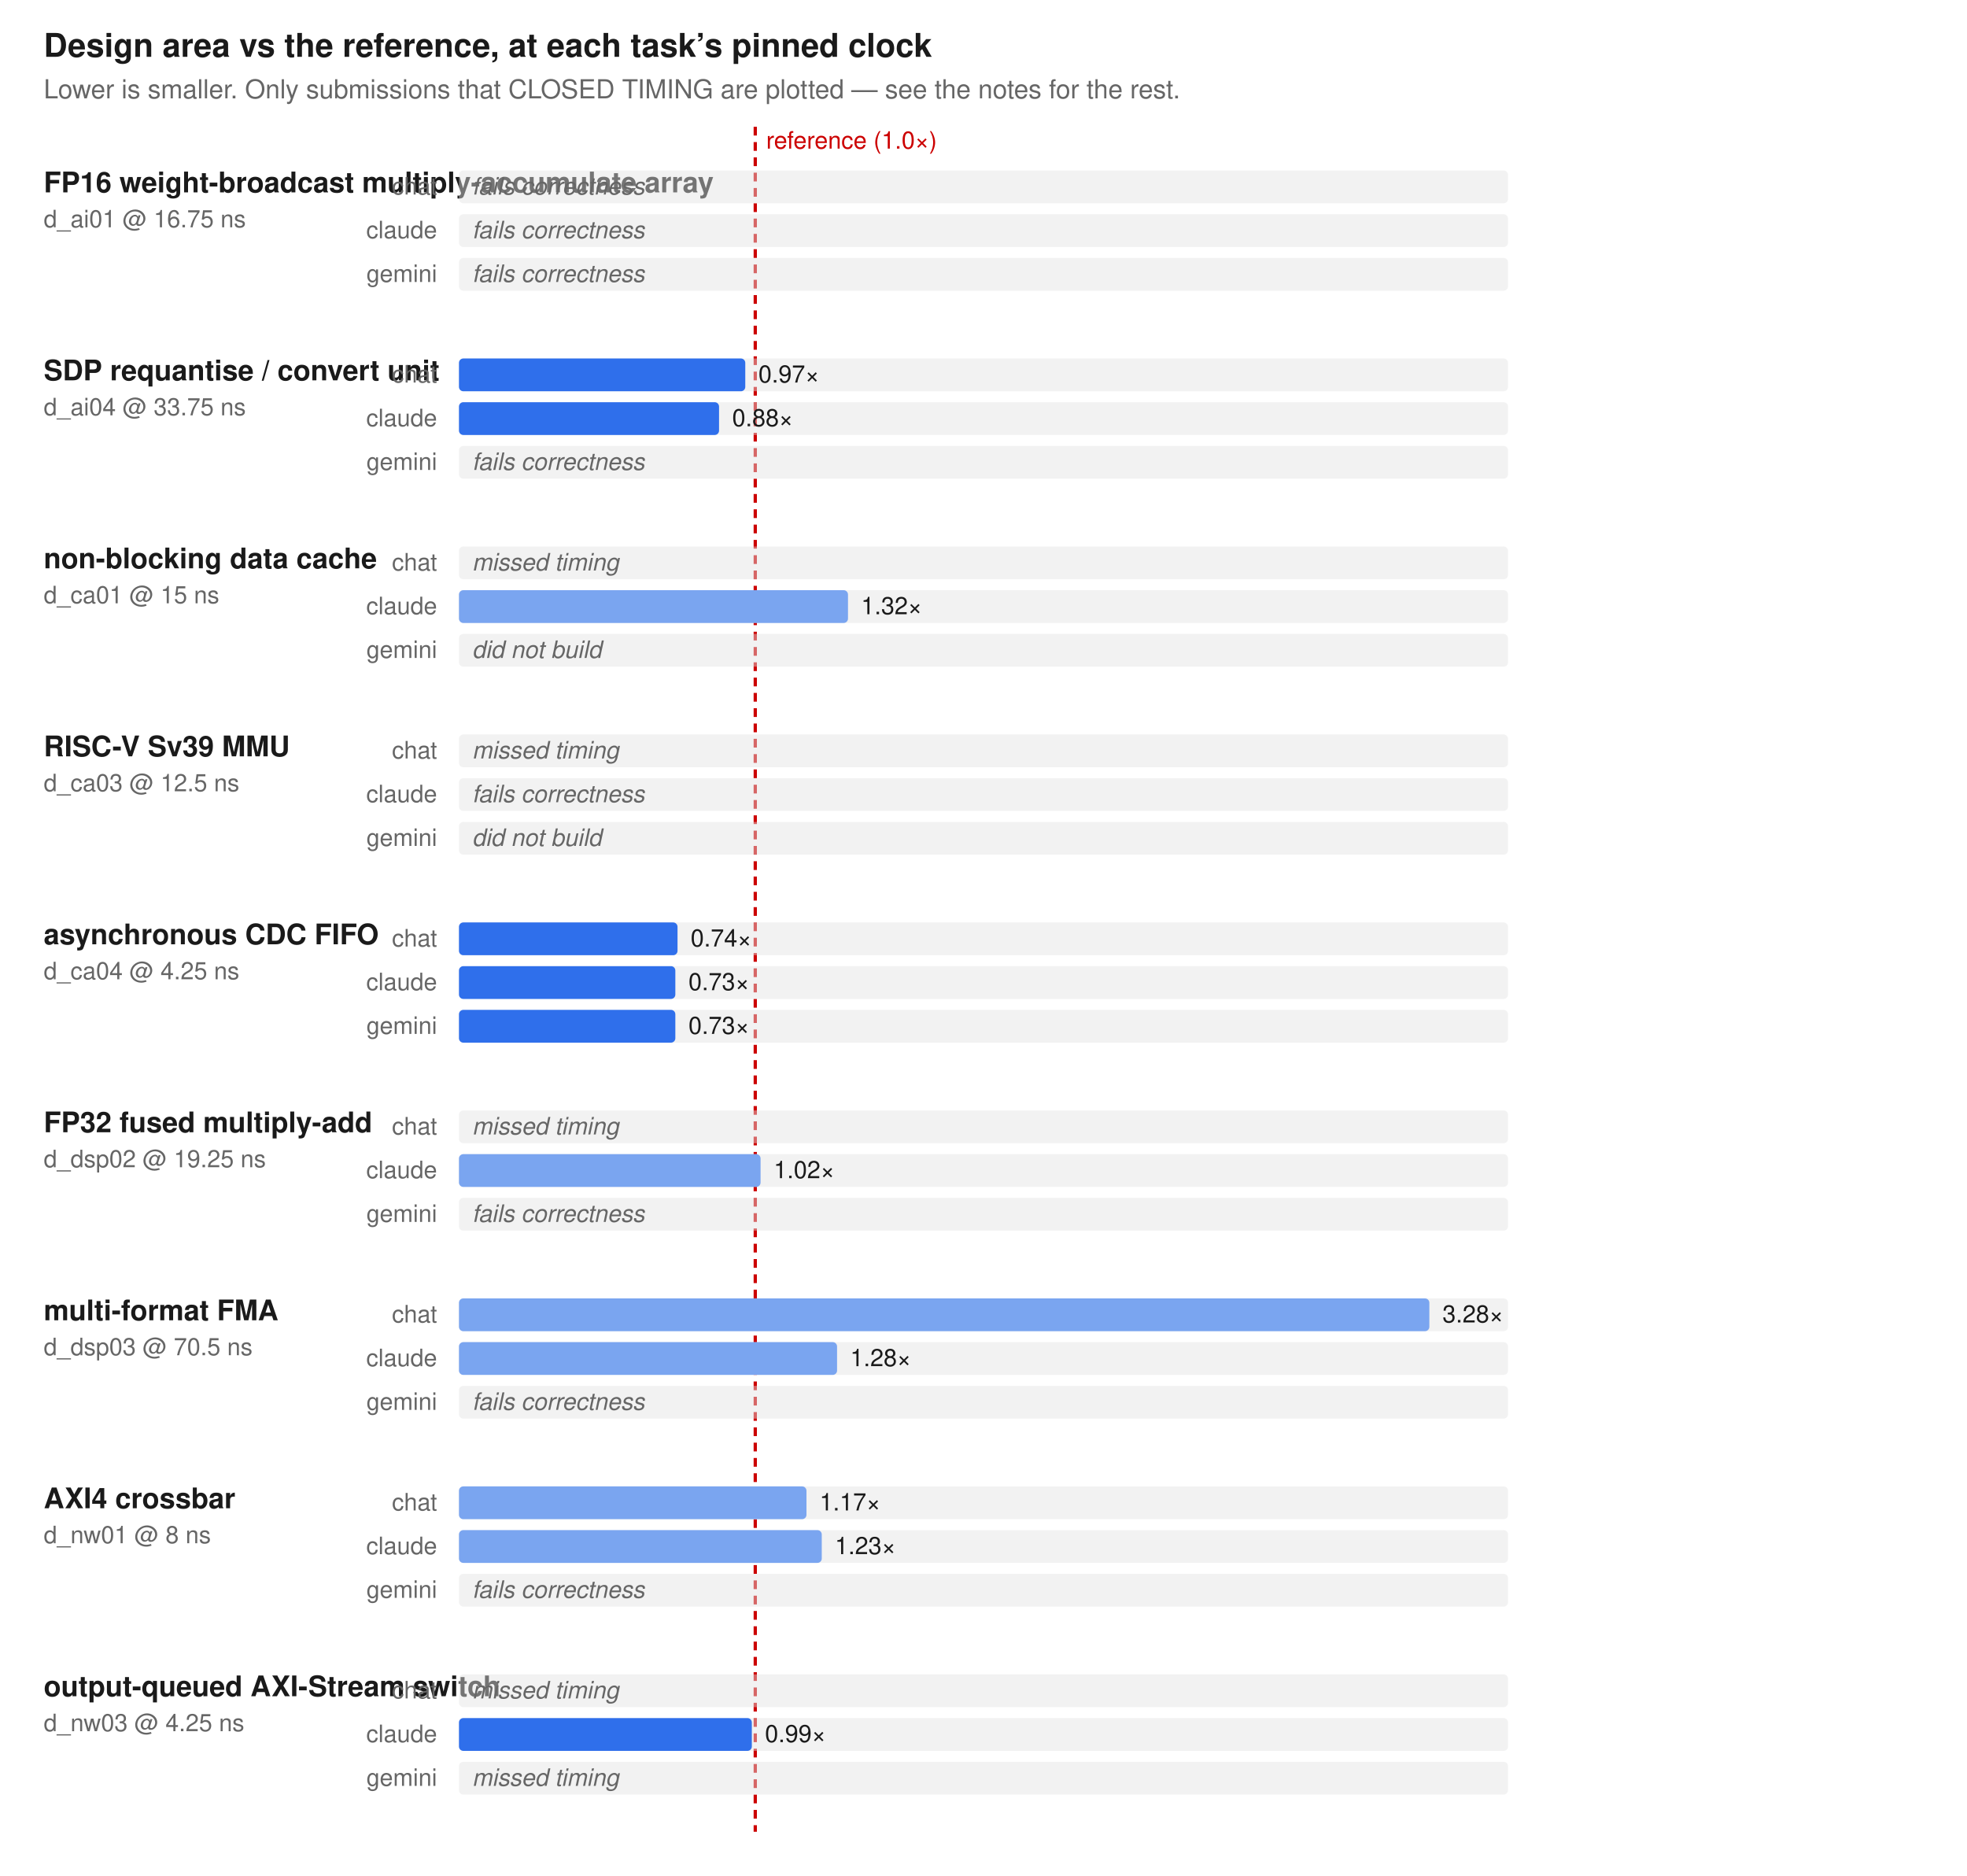
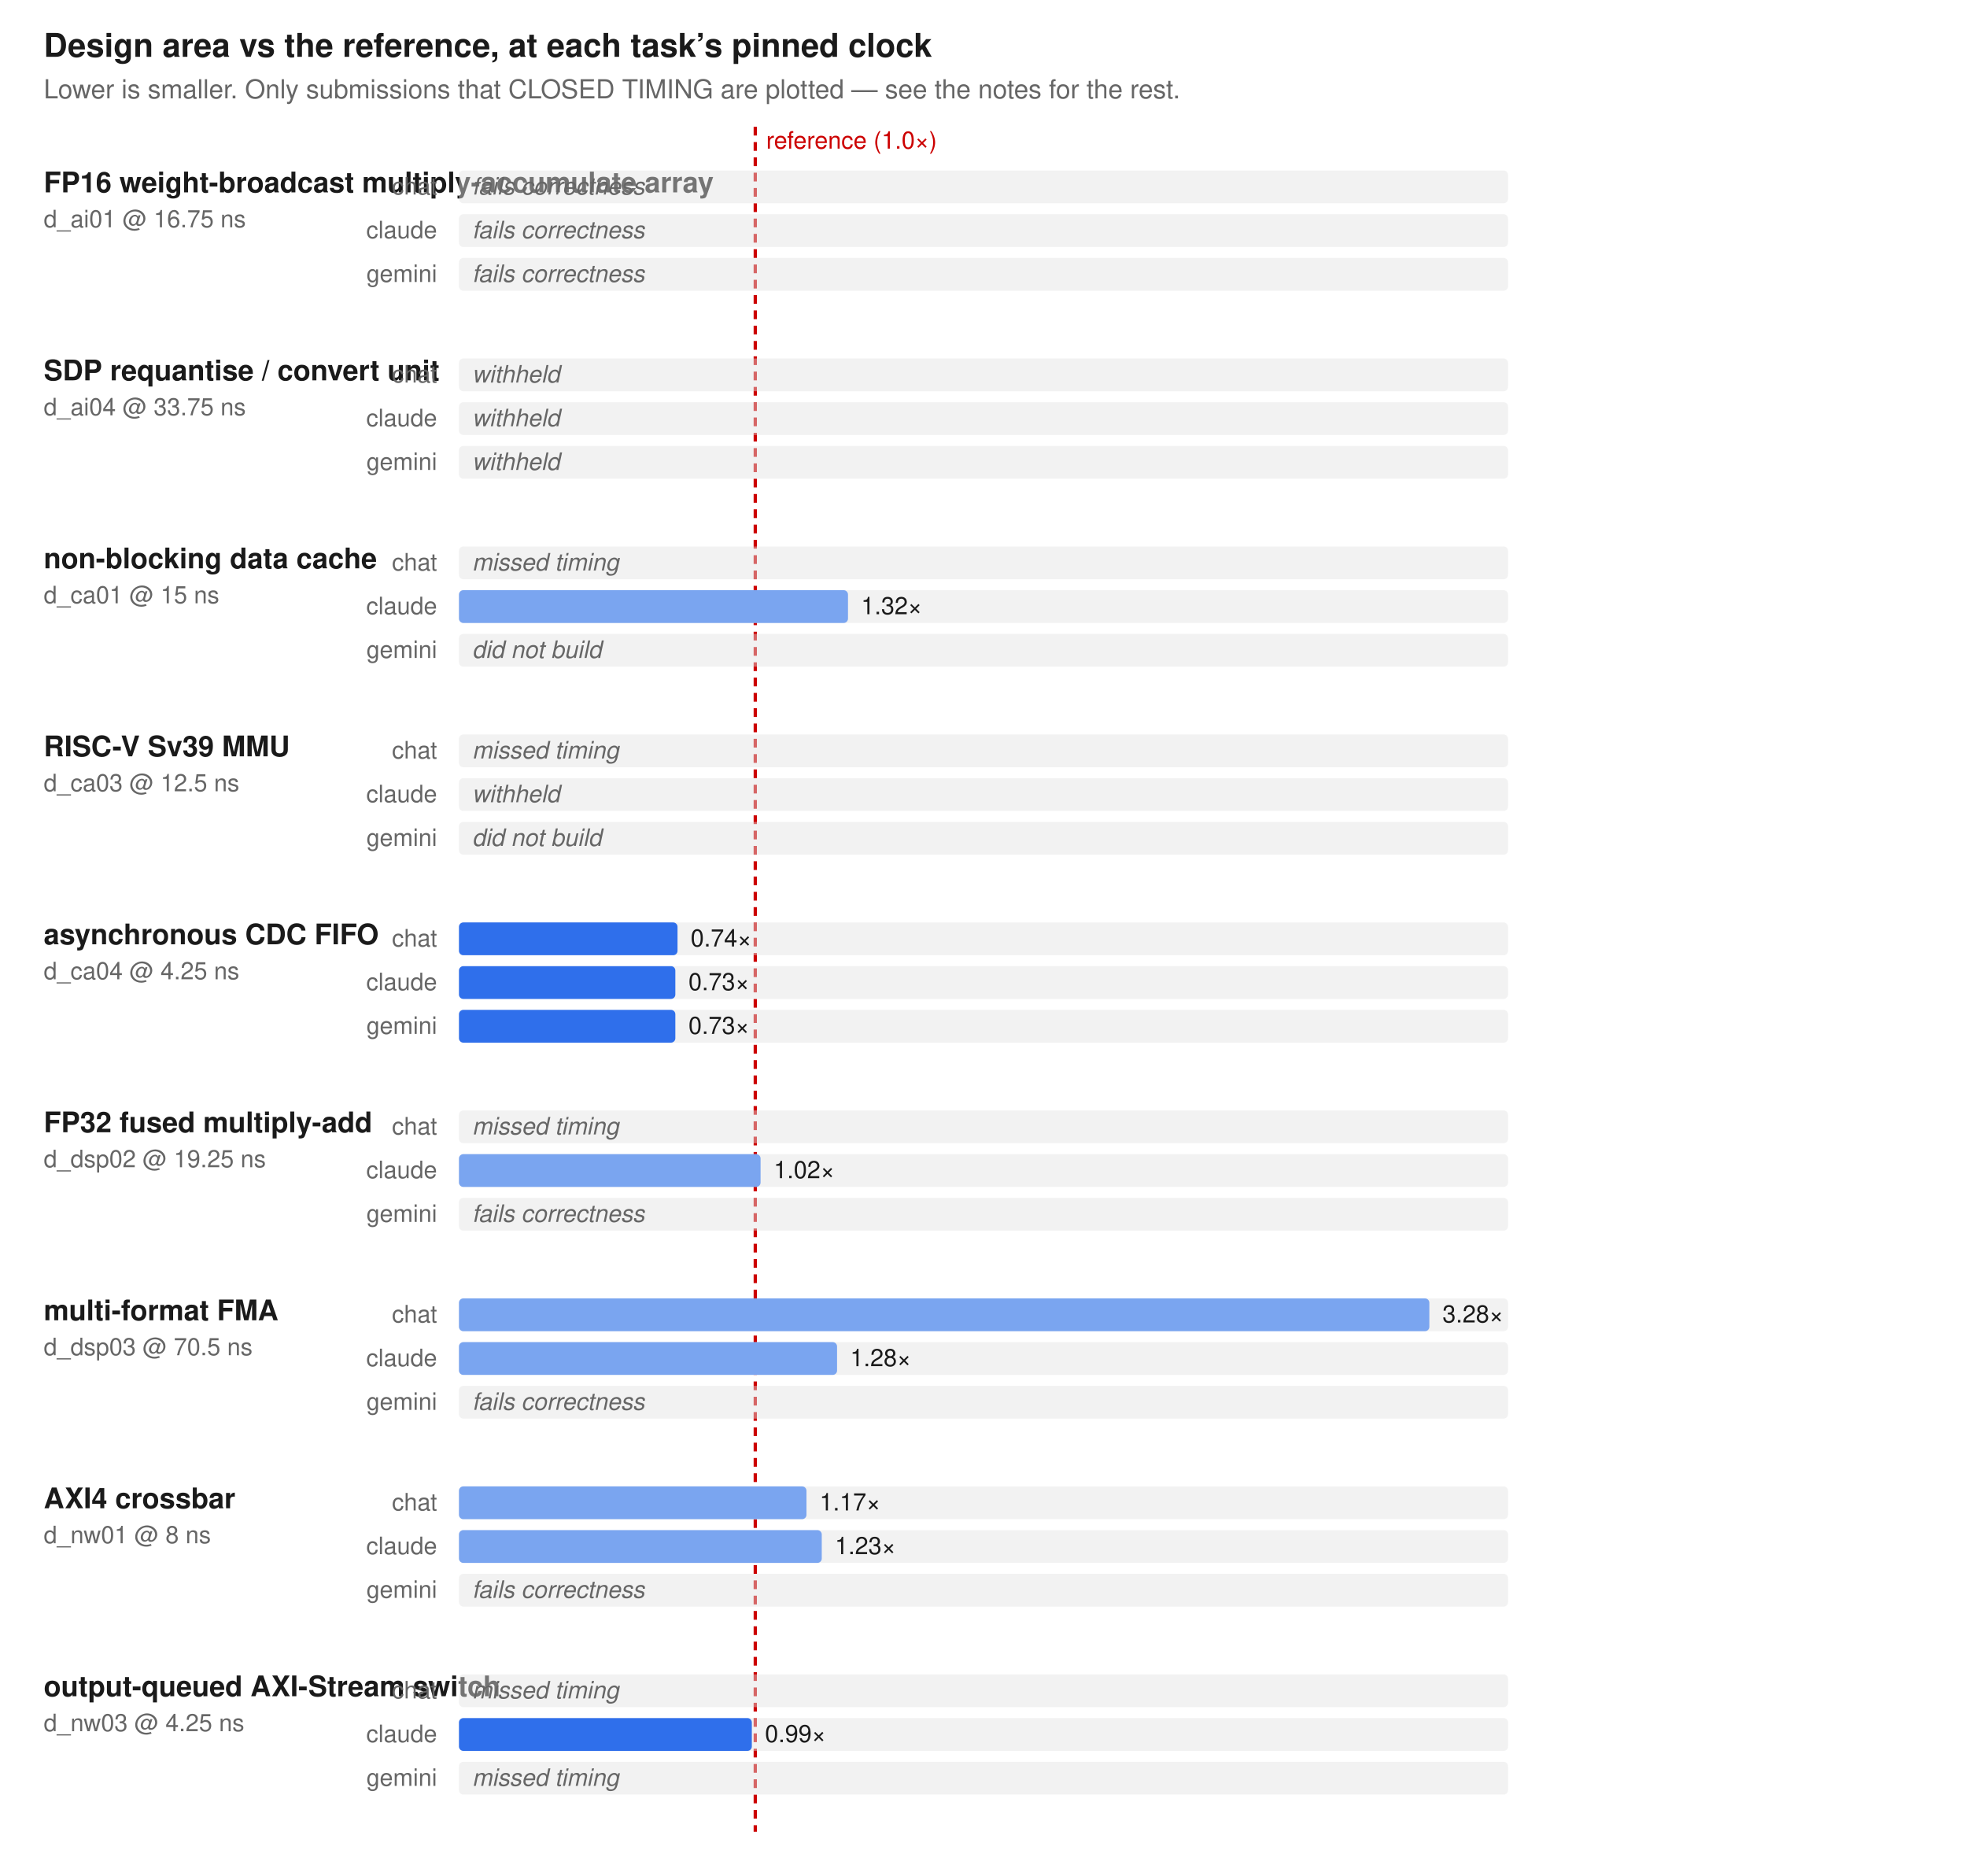
<svg xmlns="http://www.w3.org/2000/svg" viewBox="0 0 900 858" font-family="-apple-system,BlinkMacSystemFont,Segoe UI,Helvetica,Arial,sans-serif">
  <rect width="900" height="858" fill="none" />
  <text x="20" y="26" fill="#1a1a1a" font-size="15" font-weight="600">Design area vs the reference, at each task’s pinned clock</text>
  <text x="20" y="45" fill="#666" font-size="12">Lower is smaller. Only submissions that CLOSED TIMING are plotted — see the notes for the rest.</text>
  <line x1="345.57" y1="58" x2="345.57" y2="838" stroke="#c00" stroke-width="1.5" stroke-dasharray="4 3" />
  <text x="350.57" y="68" fill="#c00" font-size="11">reference (1.0×)</text>
  <text x="20" y="88" fill="#1a1a1a" font-size="13" font-weight="600">FP16 weight-broadcast multiply-accumulate array</text>
  <text x="20" y="104" fill="#666" font-size="11">d_ai01 @ 16.75 ns</text>
  <text x="200" y="89" fill="#666" font-size="11" text-anchor="end">chat</text>
  <rect x="210" y="78" width="480" height="15" rx="2" fill="#e3e3e3" opacity="0.45" />
  <text x="216" y="89" fill="#666" font-size="11" font-style="italic">fails correctness</text>
  <text x="200" y="109" fill="#666" font-size="11" text-anchor="end">claude</text>
  <rect x="210" y="98" width="480" height="15" rx="2" fill="#e3e3e3" opacity="0.45" />
  <text x="216" y="109" fill="#666" font-size="11" font-style="italic">fails correctness</text>
  <text x="200" y="129" fill="#666" font-size="11" text-anchor="end">gemini</text>
  <rect x="210" y="118" width="480" height="15" rx="2" fill="#e3e3e3" opacity="0.45" />
  <text x="216" y="129" fill="#666" font-size="11" font-style="italic">fails correctness</text>
  <text x="20" y="174" fill="#1a1a1a" font-size="13" font-weight="600">SDP requantise / convert unit</text>
  <text x="20" y="190" fill="#666" font-size="11">d_ai04 @ 33.75 ns</text>
  <text x="200" y="175" fill="#666" font-size="11" text-anchor="end">chat</text>
  <rect x="210" y="164" width="480" height="15" rx="2" fill="#e3e3e3" opacity="0.45" />
-   <rect x="210" y="164" width="131" height="15" rx="2" fill="#2f6feb" />
-   <text x="347" y="175" fill="#1a1a1a" font-size="11">0.97×</text>
+   <text x="216" y="175" fill="#666" font-size="11" font-style="italic">withheld</text>
  <text x="200" y="195" fill="#666" font-size="11" text-anchor="end">claude</text>
  <rect x="210" y="184" width="480" height="15" rx="2" fill="#e3e3e3" opacity="0.45" />
-   <rect x="210" y="184" width="119" height="15" rx="2" fill="#2f6feb" />
-   <text x="335" y="195" fill="#1a1a1a" font-size="11">0.88×</text>
+   <text x="216" y="195" fill="#666" font-size="11" font-style="italic">withheld</text>
  <text x="200" y="215" fill="#666" font-size="11" text-anchor="end">gemini</text>
  <rect x="210" y="204" width="480" height="15" rx="2" fill="#e3e3e3" opacity="0.45" />
-   <text x="216" y="215" fill="#666" font-size="11" font-style="italic">fails correctness</text>
+   <text x="216" y="215" fill="#666" font-size="11" font-style="italic">withheld</text>
  <text x="20" y="260" fill="#1a1a1a" font-size="13" font-weight="600">non-blocking data cache</text>
  <text x="20" y="276" fill="#666" font-size="11">d_ca01 @ 15 ns</text>
  <text x="200" y="261" fill="#666" font-size="11" text-anchor="end">chat</text>
  <rect x="210" y="250" width="480" height="15" rx="2" fill="#e3e3e3" opacity="0.45" />
  <text x="216" y="261" fill="#666" font-size="11" font-style="italic">missed timing</text>
  <text x="200" y="281" fill="#666" font-size="11" text-anchor="end">claude</text>
  <rect x="210" y="270" width="480" height="15" rx="2" fill="#e3e3e3" opacity="0.45" />
  <rect x="210" y="270" width="178" height="15" rx="2" fill="#7aa5f0" />
  <text x="394" y="281" fill="#1a1a1a" font-size="11">1.32×</text>
  <text x="200" y="301" fill="#666" font-size="11" text-anchor="end">gemini</text>
  <rect x="210" y="290" width="480" height="15" rx="2" fill="#e3e3e3" opacity="0.45" />
  <text x="216" y="301" fill="#666" font-size="11" font-style="italic">did not build</text>
  <text x="20" y="346" fill="#1a1a1a" font-size="13" font-weight="600">RISC-V Sv39 MMU</text>
  <text x="20" y="362" fill="#666" font-size="11">d_ca03 @ 12.5 ns</text>
  <text x="200" y="347" fill="#666" font-size="11" text-anchor="end">chat</text>
  <rect x="210" y="336" width="480" height="15" rx="2" fill="#e3e3e3" opacity="0.45" />
  <text x="216" y="347" fill="#666" font-size="11" font-style="italic">missed timing</text>
  <text x="200" y="367" fill="#666" font-size="11" text-anchor="end">claude</text>
  <rect x="210" y="356" width="480" height="15" rx="2" fill="#e3e3e3" opacity="0.45" />
-   <text x="216" y="367" fill="#666" font-size="11" font-style="italic">fails correctness</text>
+   <text x="216" y="367" fill="#666" font-size="11" font-style="italic">withheld</text>
  <text x="200" y="387" fill="#666" font-size="11" text-anchor="end">gemini</text>
  <rect x="210" y="376" width="480" height="15" rx="2" fill="#e3e3e3" opacity="0.45" />
  <text x="216" y="387" fill="#666" font-size="11" font-style="italic">did not build</text>
  <text x="20" y="432" fill="#1a1a1a" font-size="13" font-weight="600">asynchronous CDC FIFO</text>
  <text x="20" y="448" fill="#666" font-size="11">d_ca04 @ 4.25 ns</text>
  <text x="200" y="433" fill="#666" font-size="11" text-anchor="end">chat</text>
  <rect x="210" y="422" width="480" height="15" rx="2" fill="#e3e3e3" opacity="0.45" />
  <rect x="210" y="422" width="100" height="15" rx="2" fill="#2f6feb" />
  <text x="316" y="433" fill="#1a1a1a" font-size="11">0.74×</text>
  <text x="200" y="453" fill="#666" font-size="11" text-anchor="end">claude</text>
  <rect x="210" y="442" width="480" height="15" rx="2" fill="#e3e3e3" opacity="0.45" />
  <rect x="210" y="442" width="99" height="15" rx="2" fill="#2f6feb" />
  <text x="315" y="453" fill="#1a1a1a" font-size="11">0.73×</text>
  <text x="200" y="473" fill="#666" font-size="11" text-anchor="end">gemini</text>
  <rect x="210" y="462" width="480" height="15" rx="2" fill="#e3e3e3" opacity="0.45" />
  <rect x="210" y="462" width="99" height="15" rx="2" fill="#2f6feb" />
  <text x="315" y="473" fill="#1a1a1a" font-size="11">0.73×</text>
  <text x="20" y="518" fill="#1a1a1a" font-size="13" font-weight="600">FP32 fused multiply-add</text>
  <text x="20" y="534" fill="#666" font-size="11">d_dsp02 @ 19.25 ns</text>
  <text x="200" y="519" fill="#666" font-size="11" text-anchor="end">chat</text>
  <rect x="210" y="508" width="480" height="15" rx="2" fill="#e3e3e3" opacity="0.45" />
  <text x="216" y="519" fill="#666" font-size="11" font-style="italic">missed timing</text>
  <text x="200" y="539" fill="#666" font-size="11" text-anchor="end">claude</text>
  <rect x="210" y="528" width="480" height="15" rx="2" fill="#e3e3e3" opacity="0.45" />
  <rect x="210" y="528" width="138" height="15" rx="2" fill="#7aa5f0" />
  <text x="354" y="539" fill="#1a1a1a" font-size="11">1.02×</text>
  <text x="200" y="559" fill="#666" font-size="11" text-anchor="end">gemini</text>
  <rect x="210" y="548" width="480" height="15" rx="2" fill="#e3e3e3" opacity="0.45" />
  <text x="216" y="559" fill="#666" font-size="11" font-style="italic">fails correctness</text>
  <text x="20" y="604" fill="#1a1a1a" font-size="13" font-weight="600">multi-format FMA</text>
  <text x="20" y="620" fill="#666" font-size="11">d_dsp03 @ 70.5 ns</text>
  <text x="200" y="605" fill="#666" font-size="11" text-anchor="end">chat</text>
  <rect x="210" y="594" width="480" height="15" rx="2" fill="#e3e3e3" opacity="0.45" />
  <rect x="210" y="594" width="444" height="15" rx="2" fill="#7aa5f0" />
  <text x="660" y="605" fill="#1a1a1a" font-size="11">3.28×</text>
  <text x="200" y="625" fill="#666" font-size="11" text-anchor="end">claude</text>
  <rect x="210" y="614" width="480" height="15" rx="2" fill="#e3e3e3" opacity="0.45" />
  <rect x="210" y="614" width="173" height="15" rx="2" fill="#7aa5f0" />
  <text x="389" y="625" fill="#1a1a1a" font-size="11">1.28×</text>
  <text x="200" y="645" fill="#666" font-size="11" text-anchor="end">gemini</text>
  <rect x="210" y="634" width="480" height="15" rx="2" fill="#e3e3e3" opacity="0.45" />
  <text x="216" y="645" fill="#666" font-size="11" font-style="italic">fails correctness</text>
  <text x="20" y="690" fill="#1a1a1a" font-size="13" font-weight="600">AXI4 crossbar</text>
  <text x="20" y="706" fill="#666" font-size="11">d_nw01 @ 8 ns</text>
  <text x="200" y="691" fill="#666" font-size="11" text-anchor="end">chat</text>
  <rect x="210" y="680" width="480" height="15" rx="2" fill="#e3e3e3" opacity="0.45" />
  <rect x="210" y="680" width="159" height="15" rx="2" fill="#7aa5f0" />
  <text x="375" y="691" fill="#1a1a1a" font-size="11">1.17×</text>
  <text x="200" y="711" fill="#666" font-size="11" text-anchor="end">claude</text>
  <rect x="210" y="700" width="480" height="15" rx="2" fill="#e3e3e3" opacity="0.45" />
  <rect x="210" y="700" width="166" height="15" rx="2" fill="#7aa5f0" />
  <text x="382" y="711" fill="#1a1a1a" font-size="11">1.23×</text>
  <text x="200" y="731" fill="#666" font-size="11" text-anchor="end">gemini</text>
  <rect x="210" y="720" width="480" height="15" rx="2" fill="#e3e3e3" opacity="0.45" />
  <text x="216" y="731" fill="#666" font-size="11" font-style="italic">fails correctness</text>
  <text x="20" y="776" fill="#1a1a1a" font-size="13" font-weight="600">output-queued AXI-Stream switch</text>
  <text x="20" y="792" fill="#666" font-size="11">d_nw03 @ 4.25 ns</text>
  <text x="200" y="777" fill="#666" font-size="11" text-anchor="end">chat</text>
  <rect x="210" y="766" width="480" height="15" rx="2" fill="#e3e3e3" opacity="0.45" />
  <text x="216" y="777" fill="#666" font-size="11" font-style="italic">missed timing</text>
  <text x="200" y="797" fill="#666" font-size="11" text-anchor="end">claude</text>
  <rect x="210" y="786" width="480" height="15" rx="2" fill="#e3e3e3" opacity="0.45" />
  <rect x="210" y="786" width="134" height="15" rx="2" fill="#2f6feb" />
  <text x="350" y="797" fill="#1a1a1a" font-size="11">0.99×</text>
  <text x="200" y="817" fill="#666" font-size="11" text-anchor="end">gemini</text>
  <rect x="210" y="806" width="480" height="15" rx="2" fill="#e3e3e3" opacity="0.45" />
  <text x="216" y="817" fill="#666" font-size="11" font-style="italic">missed timing</text>
</svg>
